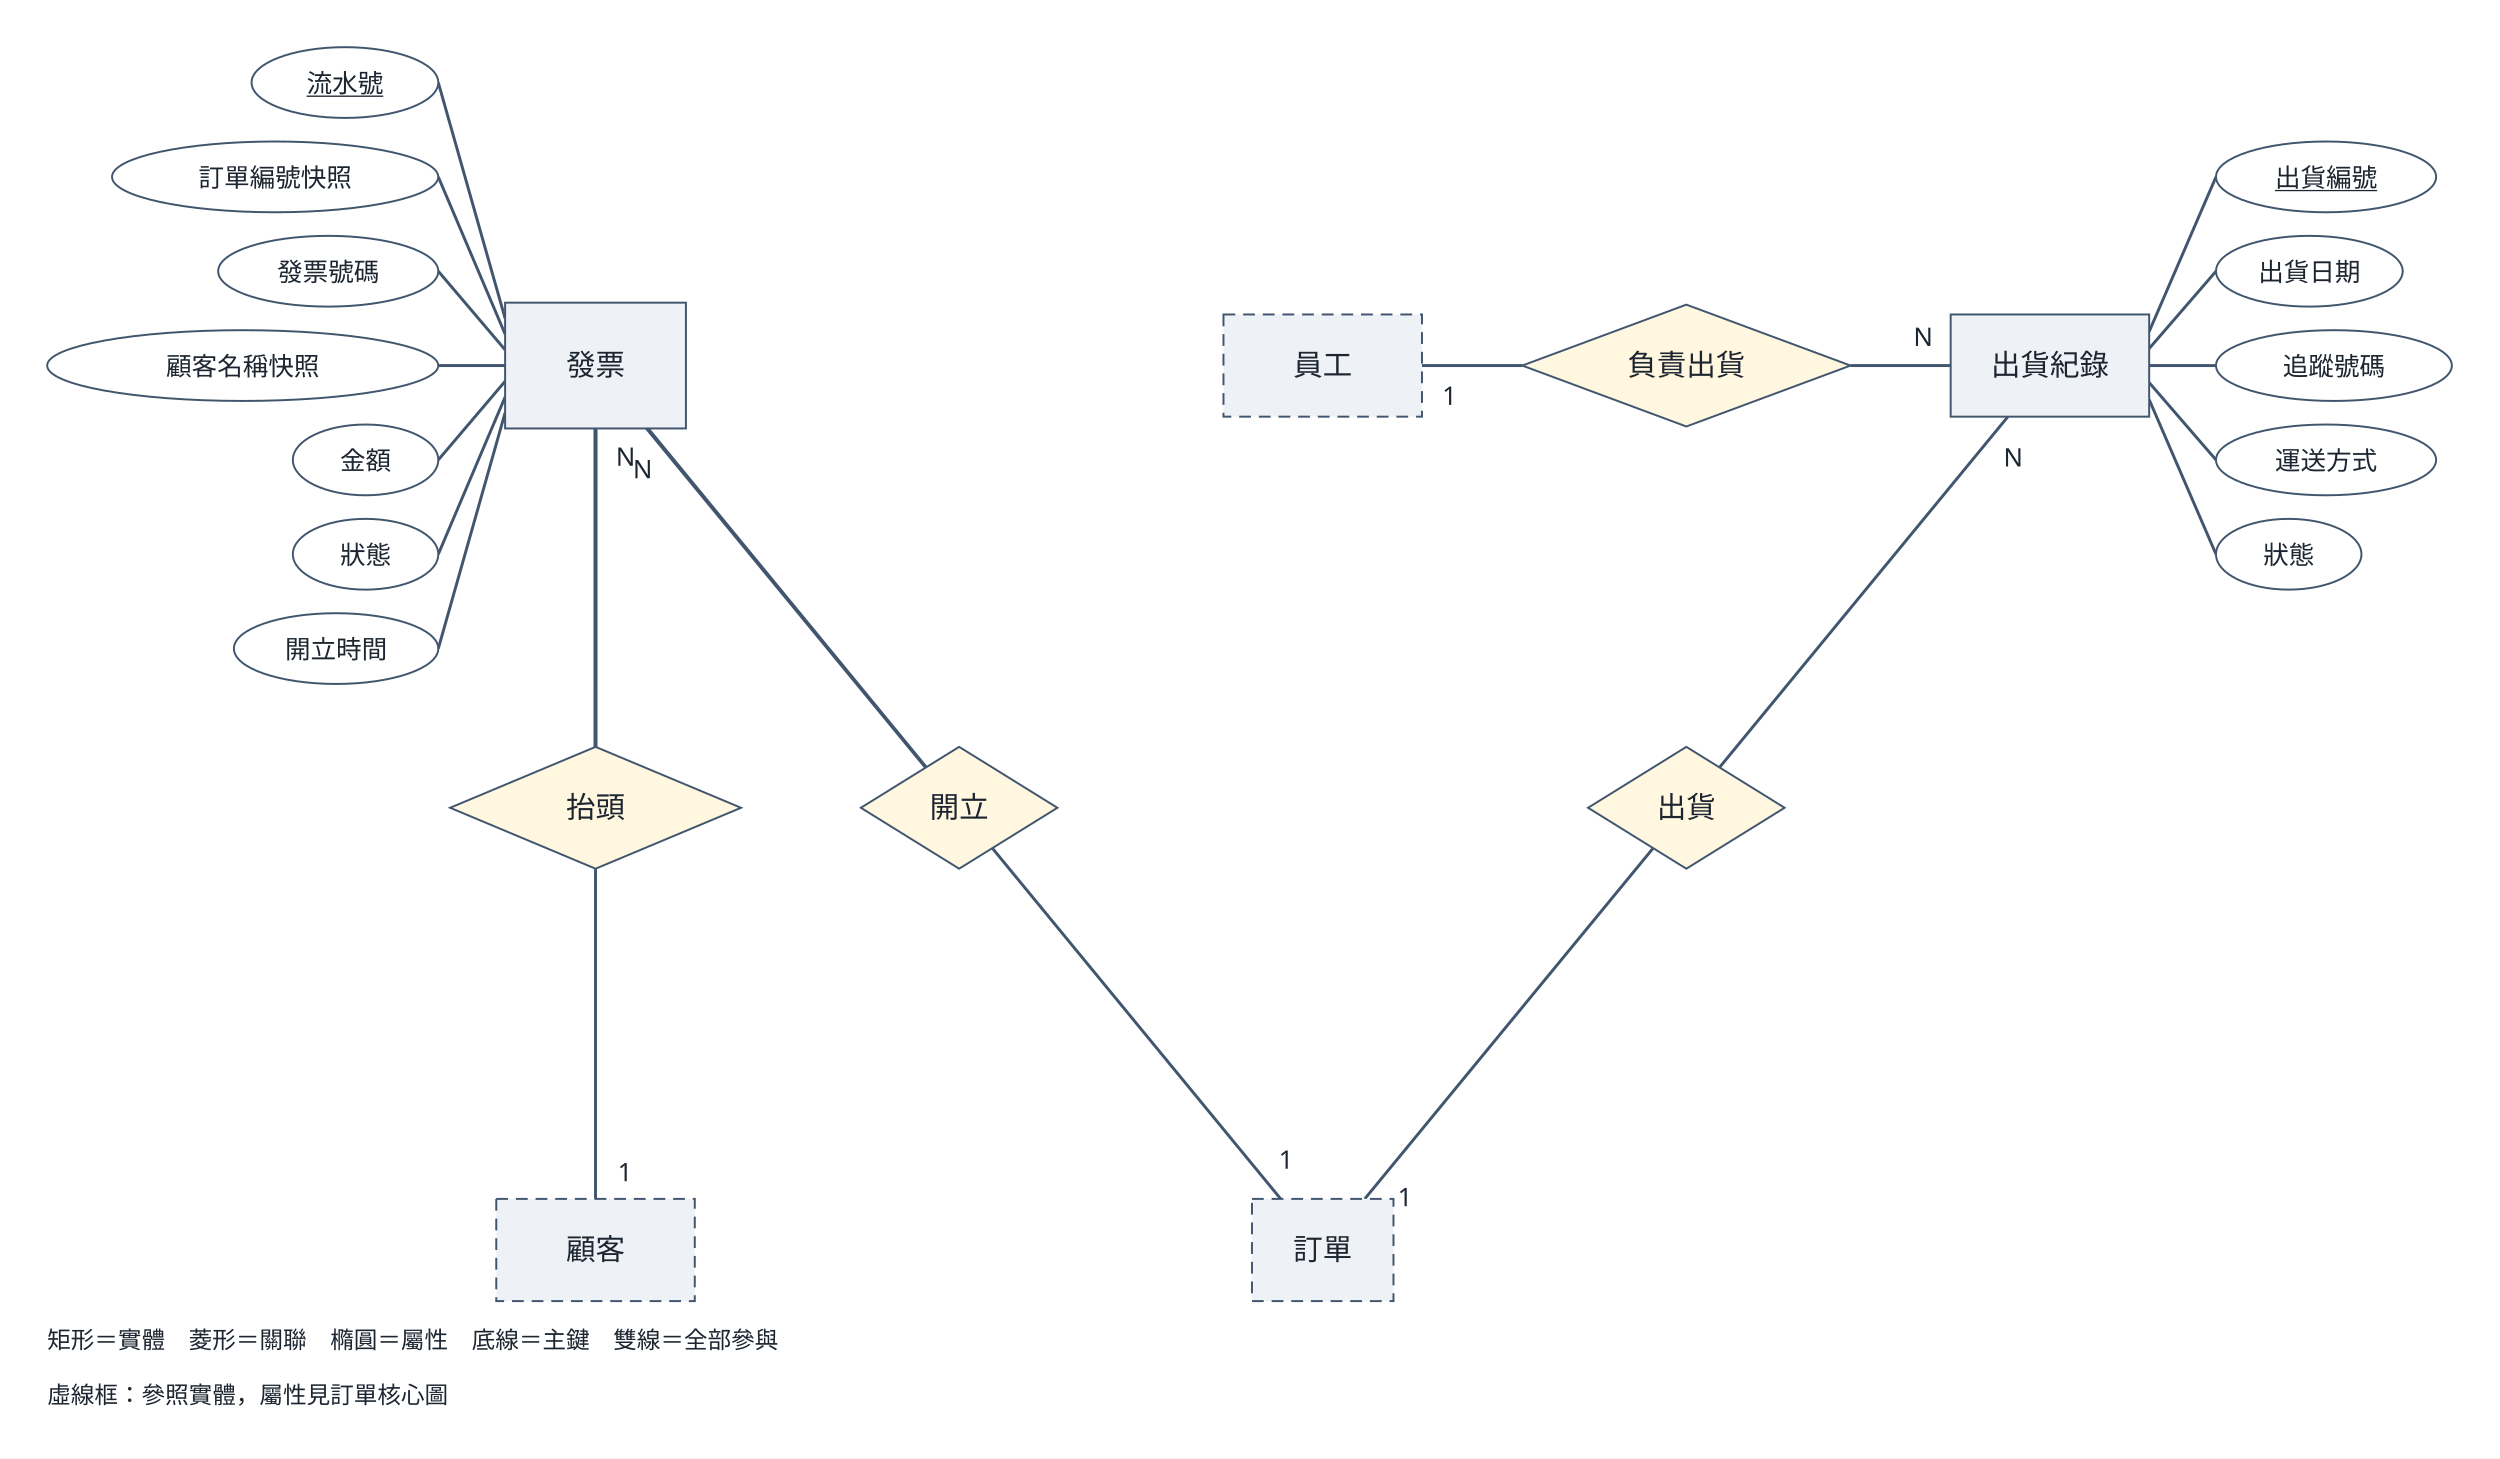
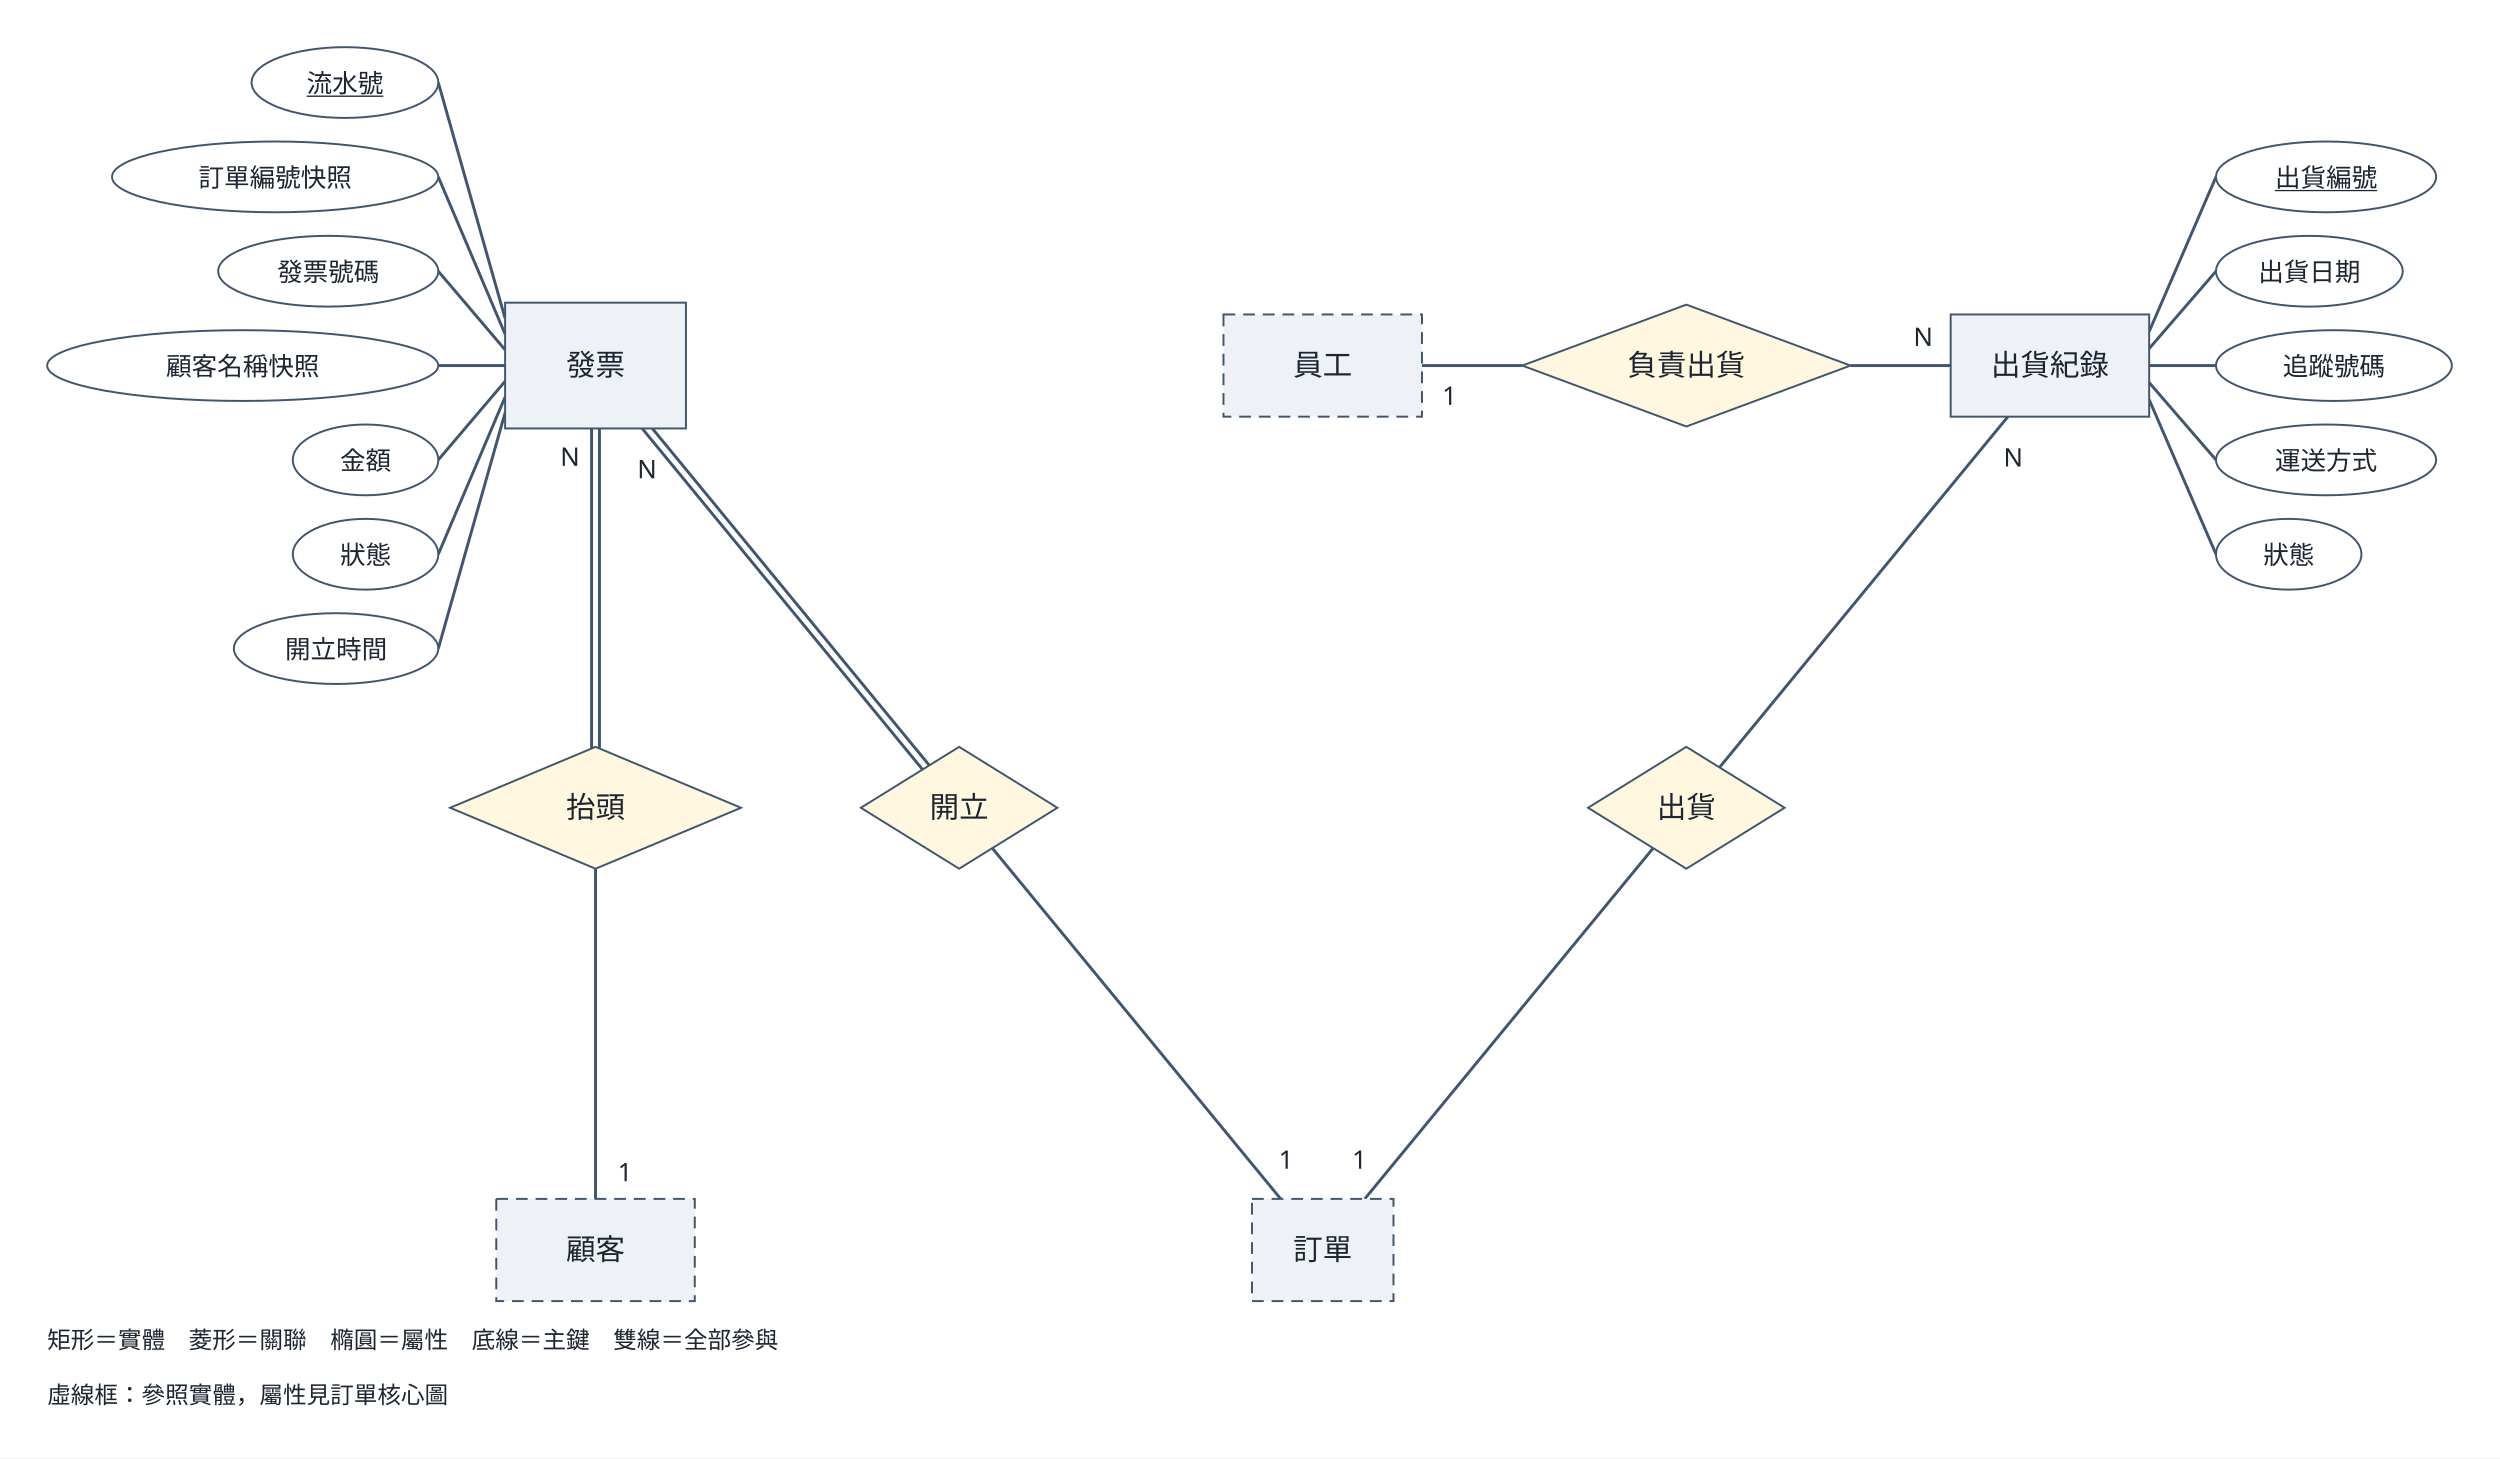
<svg xmlns="http://www.w3.org/2000/svg" width="1272" height="742" viewBox="0 0 1272 742" role="img">
  <rect data-element="canvas" x="0" y="0" width="1272" height="742" fill="#ffffff" />
  <line data-line="entity:orderandinvoice--attribute:orderandinvoice:id" data-owner="entity:orderandinvoice" data-target="attribute:orderandinvoice:id" x1="257" y1="162" x2="223" y2="42" stroke="#41566e" stroke-width="1.5" />
  <line data-line="entity:orderandinvoice--attribute:orderandinvoice:order_number" data-owner="entity:orderandinvoice" data-target="attribute:orderandinvoice:order_number" x1="257" y1="170" x2="223" y2="90" stroke="#41566e" stroke-width="1.5" />
  <line data-line="entity:orderandinvoice--attribute:orderandinvoice:invoice_number" data-owner="entity:orderandinvoice" data-target="attribute:orderandinvoice:invoice_number" x1="257" y1="178" x2="223" y2="138" stroke="#41566e" stroke-width="1.5" />
  <line data-line="entity:orderandinvoice--attribute:orderandinvoice:customer_name" data-owner="entity:orderandinvoice" data-target="attribute:orderandinvoice:customer_name" x1="257" y1="186" x2="223" y2="186" stroke="#41566e" stroke-width="1.5" />
  <line data-line="entity:orderandinvoice--attribute:orderandinvoice:amount" data-owner="entity:orderandinvoice" data-target="attribute:orderandinvoice:amount" x1="257" y1="194" x2="223" y2="234" stroke="#41566e" stroke-width="1.5" />
  <line data-line="entity:orderandinvoice--attribute:orderandinvoice:status" data-owner="entity:orderandinvoice" data-target="attribute:orderandinvoice:status" x1="257" y1="202" x2="223" y2="282" stroke="#41566e" stroke-width="1.5" />
  <line data-line="entity:orderandinvoice--attribute:orderandinvoice:created_at" data-owner="entity:orderandinvoice" data-target="attribute:orderandinvoice:created_at" x1="257" y1="210" x2="223" y2="330" stroke="#41566e" stroke-width="1.5" />
  <line data-line="entity:Shipment--attribute:Shipment:ShipmentID" data-owner="entity:Shipment" data-target="attribute:Shipment:ShipmentID" x1="1093.5" y1="168.667" x2="1127.5" y2="90" stroke="#41566e" stroke-width="1.5" />
  <line data-line="entity:Shipment--attribute:Shipment:ShipDate" data-owner="entity:Shipment" data-target="attribute:Shipment:ShipDate" x1="1093.5" y1="177.333" x2="1127.5" y2="138" stroke="#41566e" stroke-width="1.5" />
  <line data-line="entity:Shipment--attribute:Shipment:TrackingNumber" data-owner="entity:Shipment" data-target="attribute:Shipment:TrackingNumber" x1="1093.5" y1="186" x2="1127.5" y2="186" stroke="#41566e" stroke-width="1.5" />
  <line data-line="entity:Shipment--attribute:Shipment:ShipMethod" data-owner="entity:Shipment" data-target="attribute:Shipment:ShipMethod" x1="1093.5" y1="194.667" x2="1127.5" y2="234" stroke="#41566e" stroke-width="1.5" />
  <line data-line="entity:Shipment--attribute:Shipment:status" data-owner="entity:Shipment" data-target="attribute:Shipment:status" x1="1093.5" y1="203.333" x2="1127.5" y2="282" stroke="#41566e" stroke-width="1.5" />
  <line data-line="relationship:SHIPS:Orders:0" data-owner="entity:Orders" data-target="relationship:SHIPS" x1="694.378" y1="610" x2="841.117" y2="431.533" stroke="#41566e" stroke-width="1.5" />
  <line data-line="relationship:SHIPS:Shipment:0" data-owner="entity:Shipment" data-target="relationship:SHIPS" x1="1021.622" y1="212" x2="874.883" y2="390.467" stroke="#41566e" stroke-width="1.5" />
  <line data-line="relationship:DISPATCHES:Employee:0" data-owner="entity:Employee" data-target="relationship:DISPATCHES" x1="723.5" y1="186" x2="774.5" y2="186" stroke="#41566e" stroke-width="1.5" />
  <line data-line="relationship:DISPATCHES:Shipment:0" data-owner="entity:Shipment" data-target="relationship:DISPATCHES" x1="992.5" y1="186" x2="941.5" y2="186" stroke="#41566e" stroke-width="1.5" />
  <line data-line="relationship:BILLS:Orders:0" data-owner="entity:Orders" data-target="relationship:BILLS" x1="651.622" y1="610" x2="504.883" y2="431.533" stroke="#41566e" stroke-width="1.5" />
-   <line data-line="relationship:BILLS:orderandinvoice:0" data-owner="entity:orderandinvoice" data-target="relationship:BILLS" x1="329.681" y1="218" x2="471.274" y2="390.37" stroke="#41566e" stroke-width="1.5" />
-   <line data-line="relationship:BILLS:orderandinvoice:1" data-owner="entity:orderandinvoice" data-target="relationship:BILLS" x1="328.945" y1="218" x2="470.961" y2="390.564" stroke="#41566e" stroke-width="1.5" />
+   <line data-line="relationship:BILLS:orderandinvoice:0" data-owner="entity:orderandinvoice" data-target="relationship:BILLS" x1="331.9" y1="218" x2="472.832" y2="389.404" stroke="#41566e" stroke-width="1.5" />
+   <line data-line="relationship:BILLS:orderandinvoice:1" data-owner="entity:orderandinvoice" data-target="relationship:BILLS" x1="326.722" y1="218" x2="469.402" y2="391.53" stroke="#41566e" stroke-width="1.5" />
  <line data-line="relationship:BILLED_TO:Customer:0" data-owner="entity:Customer" data-target="relationship:BILLED_TO" x1="303" y1="610" x2="303" y2="442" stroke="#41566e" stroke-width="1.5" />
-   <line data-line="relationship:BILLED_TO:orderandinvoice:0" data-owner="entity:orderandinvoice" data-target="relationship:BILLED_TO" x1="303.284" y1="218" x2="303.275" y2="380.115" stroke="#41566e" stroke-width="1.5" />
-   <line data-line="relationship:BILLED_TO:orderandinvoice:1" data-owner="entity:orderandinvoice" data-target="relationship:BILLED_TO" x1="302.716" y1="218" x2="302.725" y2="380.115" stroke="#41566e" stroke-width="1.5" />
+   <line data-line="relationship:BILLED_TO:orderandinvoice:0" data-owner="entity:orderandinvoice" data-target="relationship:BILLED_TO" x1="305" y1="218" x2="305" y2="380.838" stroke="#41566e" stroke-width="1.5" />
+   <line data-line="relationship:BILLED_TO:orderandinvoice:1" data-owner="entity:orderandinvoice" data-target="relationship:BILLED_TO" x1="301" y1="218" x2="301" y2="380.838" stroke="#41566e" stroke-width="1.5" />
  <rect data-element="entity:orderandinvoice" x="257" y="154" width="92" height="64" fill="#eef2f6" stroke="#41566e" />
  <text data-text-for="entity:orderandinvoice" x="303" y="191" text-anchor="middle" font-family="&quot;Microsoft JhengHei&quot;, &quot;Noto Sans TC&quot;, &quot;PingFang TC&quot;, sans-serif" font-size="15" fill="#1c2530">發票</text>
  <ellipse data-element="attribute:orderandinvoice:id" cx="175.5" cy="42" rx="47.5" ry="18" fill="#ffffff" stroke="#41566e" />
  <text data-text-for="attribute:orderandinvoice:id" x="175.5" y="47" text-anchor="middle" font-family="&quot;Microsoft JhengHei&quot;, &quot;Noto Sans TC&quot;, &quot;PingFang TC&quot;, sans-serif" font-size="13" fill="#1c2530" text-decoration="underline">流水號</text>
  <ellipse data-element="attribute:orderandinvoice:order_number" cx="140" cy="90" rx="83" ry="18" fill="#ffffff" stroke="#41566e" />
  <text data-text-for="attribute:orderandinvoice:order_number" x="140" y="95" text-anchor="middle" font-family="&quot;Microsoft JhengHei&quot;, &quot;Noto Sans TC&quot;, &quot;PingFang TC&quot;, sans-serif" font-size="13" fill="#1c2530">訂單編號快照</text>
  <ellipse data-element="attribute:orderandinvoice:invoice_number" cx="167" cy="138" rx="56" ry="18" fill="#ffffff" stroke="#41566e" />
  <text data-text-for="attribute:orderandinvoice:invoice_number" x="167" y="143" text-anchor="middle" font-family="&quot;Microsoft JhengHei&quot;, &quot;Noto Sans TC&quot;, &quot;PingFang TC&quot;, sans-serif" font-size="13" fill="#1c2530">發票號碼</text>
  <ellipse data-element="attribute:orderandinvoice:customer_name" cx="123.5" cy="186" rx="99.5" ry="18" fill="#ffffff" stroke="#41566e" />
  <text data-text-for="attribute:orderandinvoice:customer_name" x="123.5" y="191" text-anchor="middle" font-family="&quot;Microsoft JhengHei&quot;, &quot;Noto Sans TC&quot;, &quot;PingFang TC&quot;, sans-serif" font-size="13" fill="#1c2530">顧客名稱快照</text>
  <ellipse data-element="attribute:orderandinvoice:amount" cx="186" cy="234" rx="37" ry="18" fill="#ffffff" stroke="#41566e" />
  <text data-text-for="attribute:orderandinvoice:amount" x="186" y="239" text-anchor="middle" font-family="&quot;Microsoft JhengHei&quot;, &quot;Noto Sans TC&quot;, &quot;PingFang TC&quot;, sans-serif" font-size="13" fill="#1c2530">金額</text>
  <ellipse data-element="attribute:orderandinvoice:status" cx="186" cy="282" rx="37" ry="18" fill="#ffffff" stroke="#41566e" />
  <text data-text-for="attribute:orderandinvoice:status" x="186" y="287" text-anchor="middle" font-family="&quot;Microsoft JhengHei&quot;, &quot;Noto Sans TC&quot;, &quot;PingFang TC&quot;, sans-serif" font-size="13" fill="#1c2530">狀態</text>
  <ellipse data-element="attribute:orderandinvoice:created_at" cx="171" cy="330" rx="52" ry="18" fill="#ffffff" stroke="#41566e" />
  <text data-text-for="attribute:orderandinvoice:created_at" x="171" y="335" text-anchor="middle" font-family="&quot;Microsoft JhengHei&quot;, &quot;Noto Sans TC&quot;, &quot;PingFang TC&quot;, sans-serif" font-size="13" fill="#1c2530">開立時間</text>
  <rect data-element="entity:Employee" x="622.5" y="160" width="101" height="52" fill="#eef2f6" stroke="#41566e" stroke-dasharray="6 4" />
  <text data-text-for="entity:Employee" x="673" y="191" text-anchor="middle" font-family="&quot;Microsoft JhengHei&quot;, &quot;Noto Sans TC&quot;, &quot;PingFang TC&quot;, sans-serif" font-size="15" fill="#1c2530">員工</text>
  <rect data-element="entity:Shipment" x="992.5" y="160" width="101" height="52" fill="#eef2f6" stroke="#41566e" />
  <text data-text-for="entity:Shipment" x="1043" y="191" text-anchor="middle" font-family="&quot;Microsoft JhengHei&quot;, &quot;Noto Sans TC&quot;, &quot;PingFang TC&quot;, sans-serif" font-size="15" fill="#1c2530">出貨紀錄</text>
  <ellipse data-element="attribute:Shipment:ShipmentID" cx="1183.5" cy="90" rx="56" ry="18" fill="#ffffff" stroke="#41566e" />
  <text data-text-for="attribute:Shipment:ShipmentID" x="1183.5" y="95" text-anchor="middle" font-family="&quot;Microsoft JhengHei&quot;, &quot;Noto Sans TC&quot;, &quot;PingFang TC&quot;, sans-serif" font-size="13" fill="#1c2530" text-decoration="underline">出貨編號</text>
  <ellipse data-element="attribute:Shipment:ShipDate" cx="1175" cy="138" rx="47.5" ry="18" fill="#ffffff" stroke="#41566e" />
  <text data-text-for="attribute:Shipment:ShipDate" x="1175" y="143" text-anchor="middle" font-family="&quot;Microsoft JhengHei&quot;, &quot;Noto Sans TC&quot;, &quot;PingFang TC&quot;, sans-serif" font-size="13" fill="#1c2530">出貨日期</text>
  <ellipse data-element="attribute:Shipment:TrackingNumber" cx="1187.5" cy="186" rx="60" ry="18" fill="#ffffff" stroke="#41566e" />
  <text data-text-for="attribute:Shipment:TrackingNumber" x="1187.5" y="191" text-anchor="middle" font-family="&quot;Microsoft JhengHei&quot;, &quot;Noto Sans TC&quot;, &quot;PingFang TC&quot;, sans-serif" font-size="13" fill="#1c2530">追蹤號碼</text>
  <ellipse data-element="attribute:Shipment:ShipMethod" cx="1183.5" cy="234" rx="56" ry="18" fill="#ffffff" stroke="#41566e" />
  <text data-text-for="attribute:Shipment:ShipMethod" x="1183.5" y="239" text-anchor="middle" font-family="&quot;Microsoft JhengHei&quot;, &quot;Noto Sans TC&quot;, &quot;PingFang TC&quot;, sans-serif" font-size="13" fill="#1c2530">運送方式</text>
  <ellipse data-element="attribute:Shipment:status" cx="1164.5" cy="282" rx="37" ry="18" fill="#ffffff" stroke="#41566e" />
  <text data-text-for="attribute:Shipment:status" x="1164.5" y="287" text-anchor="middle" font-family="&quot;Microsoft JhengHei&quot;, &quot;Noto Sans TC&quot;, &quot;PingFang TC&quot;, sans-serif" font-size="13" fill="#1c2530">狀態</text>
  <rect data-element="entity:Customer" x="252.5" y="610" width="101" height="52" fill="#eef2f6" stroke="#41566e" stroke-dasharray="6 4" />
  <text data-text-for="entity:Customer" x="303" y="641" text-anchor="middle" font-family="&quot;Microsoft JhengHei&quot;, &quot;Noto Sans TC&quot;, &quot;PingFang TC&quot;, sans-serif" font-size="15" fill="#1c2530">顧客</text>
  <rect data-element="entity:Orders" x="637" y="610" width="72" height="52" fill="#eef2f6" stroke="#41566e" stroke-dasharray="6 4" />
  <text data-text-for="entity:Orders" x="673" y="641" text-anchor="middle" font-family="&quot;Microsoft JhengHei&quot;, &quot;Noto Sans TC&quot;, &quot;PingFang TC&quot;, sans-serif" font-size="15" fill="#1c2530">訂單</text>
  <polygon data-element="relationship:SHIPS" points="858,380 908,411 858,442 808,411" fill="#fff7df" stroke="#41566e" />
  <text data-text-for="relationship:SHIPS" x="858" y="416" text-anchor="middle" font-family="&quot;Microsoft JhengHei&quot;, &quot;Noto Sans TC&quot;, &quot;PingFang TC&quot;, sans-serif" font-size="15" fill="#1c2530">出貨</text>
  <polygon data-element="relationship:DISPATCHES" points="858,155 941.5,186 858,217 774.5,186" fill="#fff7df" stroke="#41566e" />
  <text data-text-for="relationship:DISPATCHES" x="858" y="191" text-anchor="middle" font-family="&quot;Microsoft JhengHei&quot;, &quot;Noto Sans TC&quot;, &quot;PingFang TC&quot;, sans-serif" font-size="15" fill="#1c2530">負責出貨</text>
  <polygon data-element="relationship:BILLS" points="488,380 538,411 488,442 438,411" fill="#fff7df" stroke="#41566e" />
  <text data-text-for="relationship:BILLS" x="488" y="416" text-anchor="middle" font-family="&quot;Microsoft JhengHei&quot;, &quot;Noto Sans TC&quot;, &quot;PingFang TC&quot;, sans-serif" font-size="15" fill="#1c2530">開立</text>
  <polygon data-element="relationship:BILLED_TO" points="303,380 377,411 303,442 229,411" fill="#fff7df" stroke="#41566e" />
  <text data-text-for="relationship:BILLED_TO" x="303" y="416" text-anchor="middle" font-family="&quot;Microsoft JhengHei&quot;, &quot;Noto Sans TC&quot;, &quot;PingFang TC&quot;, sans-serif" font-size="15" fill="#1c2530">抬頭</text>
-   <text data-cardinality-for="relationship:SHIPS:Orders:0" x="714.856" y="613.713" text-anchor="middle" font-family="&quot;Microsoft JhengHei&quot;, &quot;Noto Sans TC&quot;, &quot;PingFang TC&quot;, sans-serif" font-size="13" fill="#1c2530">1</text>
+   <text data-cardinality-for="relationship:SHIPS:Orders:0" x="691.683" y="594.659" text-anchor="middle" font-family="&quot;Microsoft JhengHei&quot;, &quot;Noto Sans TC&quot;, &quot;PingFang TC&quot;, sans-serif" font-size="13" fill="#1c2530">1</text>
  <text data-cardinality-for="relationship:SHIPS:Shipment:0" x="1024.317" y="237.341" text-anchor="middle" font-family="&quot;Microsoft JhengHei&quot;, &quot;Noto Sans TC&quot;, &quot;PingFang TC&quot;, sans-serif" font-size="13" fill="#1c2530">N</text>
  <text data-cardinality-for="relationship:DISPATCHES:Employee:0" x="737.5" y="206" text-anchor="middle" font-family="&quot;Microsoft JhengHei&quot;, &quot;Noto Sans TC&quot;, &quot;PingFang TC&quot;, sans-serif" font-size="13" fill="#1c2530">1</text>
  <text data-cardinality-for="relationship:DISPATCHES:Shipment:0" x="978.5" y="176" text-anchor="middle" font-family="&quot;Microsoft JhengHei&quot;, &quot;Noto Sans TC&quot;, &quot;PingFang TC&quot;, sans-serif" font-size="13" fill="#1c2530">N</text>
  <text data-cardinality-for="relationship:BILLS:Orders:0" x="654.317" y="594.659" text-anchor="middle" font-family="&quot;Microsoft JhengHei&quot;, &quot;Noto Sans TC&quot;, &quot;PingFang TC&quot;, sans-serif" font-size="13" fill="#1c2530">1</text>
-   <text data-cardinality-for="relationship:BILLS:orderandinvoice:0" x="326.977" y="243.339" text-anchor="middle" font-family="&quot;Microsoft JhengHei&quot;, &quot;Noto Sans TC&quot;, &quot;PingFang TC&quot;, sans-serif" font-size="13" fill="#1c2530">N</text>
+   <text data-cardinality-for="relationship:BILLS:orderandinvoice:0" x="329.205" y="243.341" text-anchor="middle" font-family="&quot;Microsoft JhengHei&quot;, &quot;Noto Sans TC&quot;, &quot;PingFang TC&quot;, sans-serif" font-size="13" fill="#1c2530">N</text>
  <text data-cardinality-for="relationship:BILLED_TO:Customer:0" x="318" y="601" text-anchor="middle" font-family="&quot;Microsoft JhengHei&quot;, &quot;Noto Sans TC&quot;, &quot;PingFang TC&quot;, sans-serif" font-size="13" fill="#1c2530">1</text>
-   <text data-cardinality-for="relationship:BILLED_TO:orderandinvoice:0" x="318.284" y="237" text-anchor="middle" font-family="&quot;Microsoft JhengHei&quot;, &quot;Noto Sans TC&quot;, &quot;PingFang TC&quot;, sans-serif" font-size="13" fill="#1c2530">N</text>
+   <text data-cardinality-for="relationship:BILLED_TO:orderandinvoice:0" x="290" y="237" text-anchor="middle" font-family="&quot;Microsoft JhengHei&quot;, &quot;Noto Sans TC&quot;, &quot;PingFang TC&quot;, sans-serif" font-size="13" fill="#1c2530">N</text>
  <text data-note="legend" x="24" y="686" font-family="&quot;Microsoft JhengHei&quot;, &quot;Noto Sans TC&quot;, &quot;PingFang TC&quot;, sans-serif" font-size="12" fill="#1c2530">矩形＝實體　菱形＝關聯　橢圓＝屬性　底線＝主鍵　雙線＝全部參與</text>
  <text data-note="reference" x="24" y="714" font-family="&quot;Microsoft JhengHei&quot;, &quot;Noto Sans TC&quot;, &quot;PingFang TC&quot;, sans-serif" font-size="12" fill="#1c2530">虛線框：參照實體，屬性見訂單核心圖</text>
</svg>
